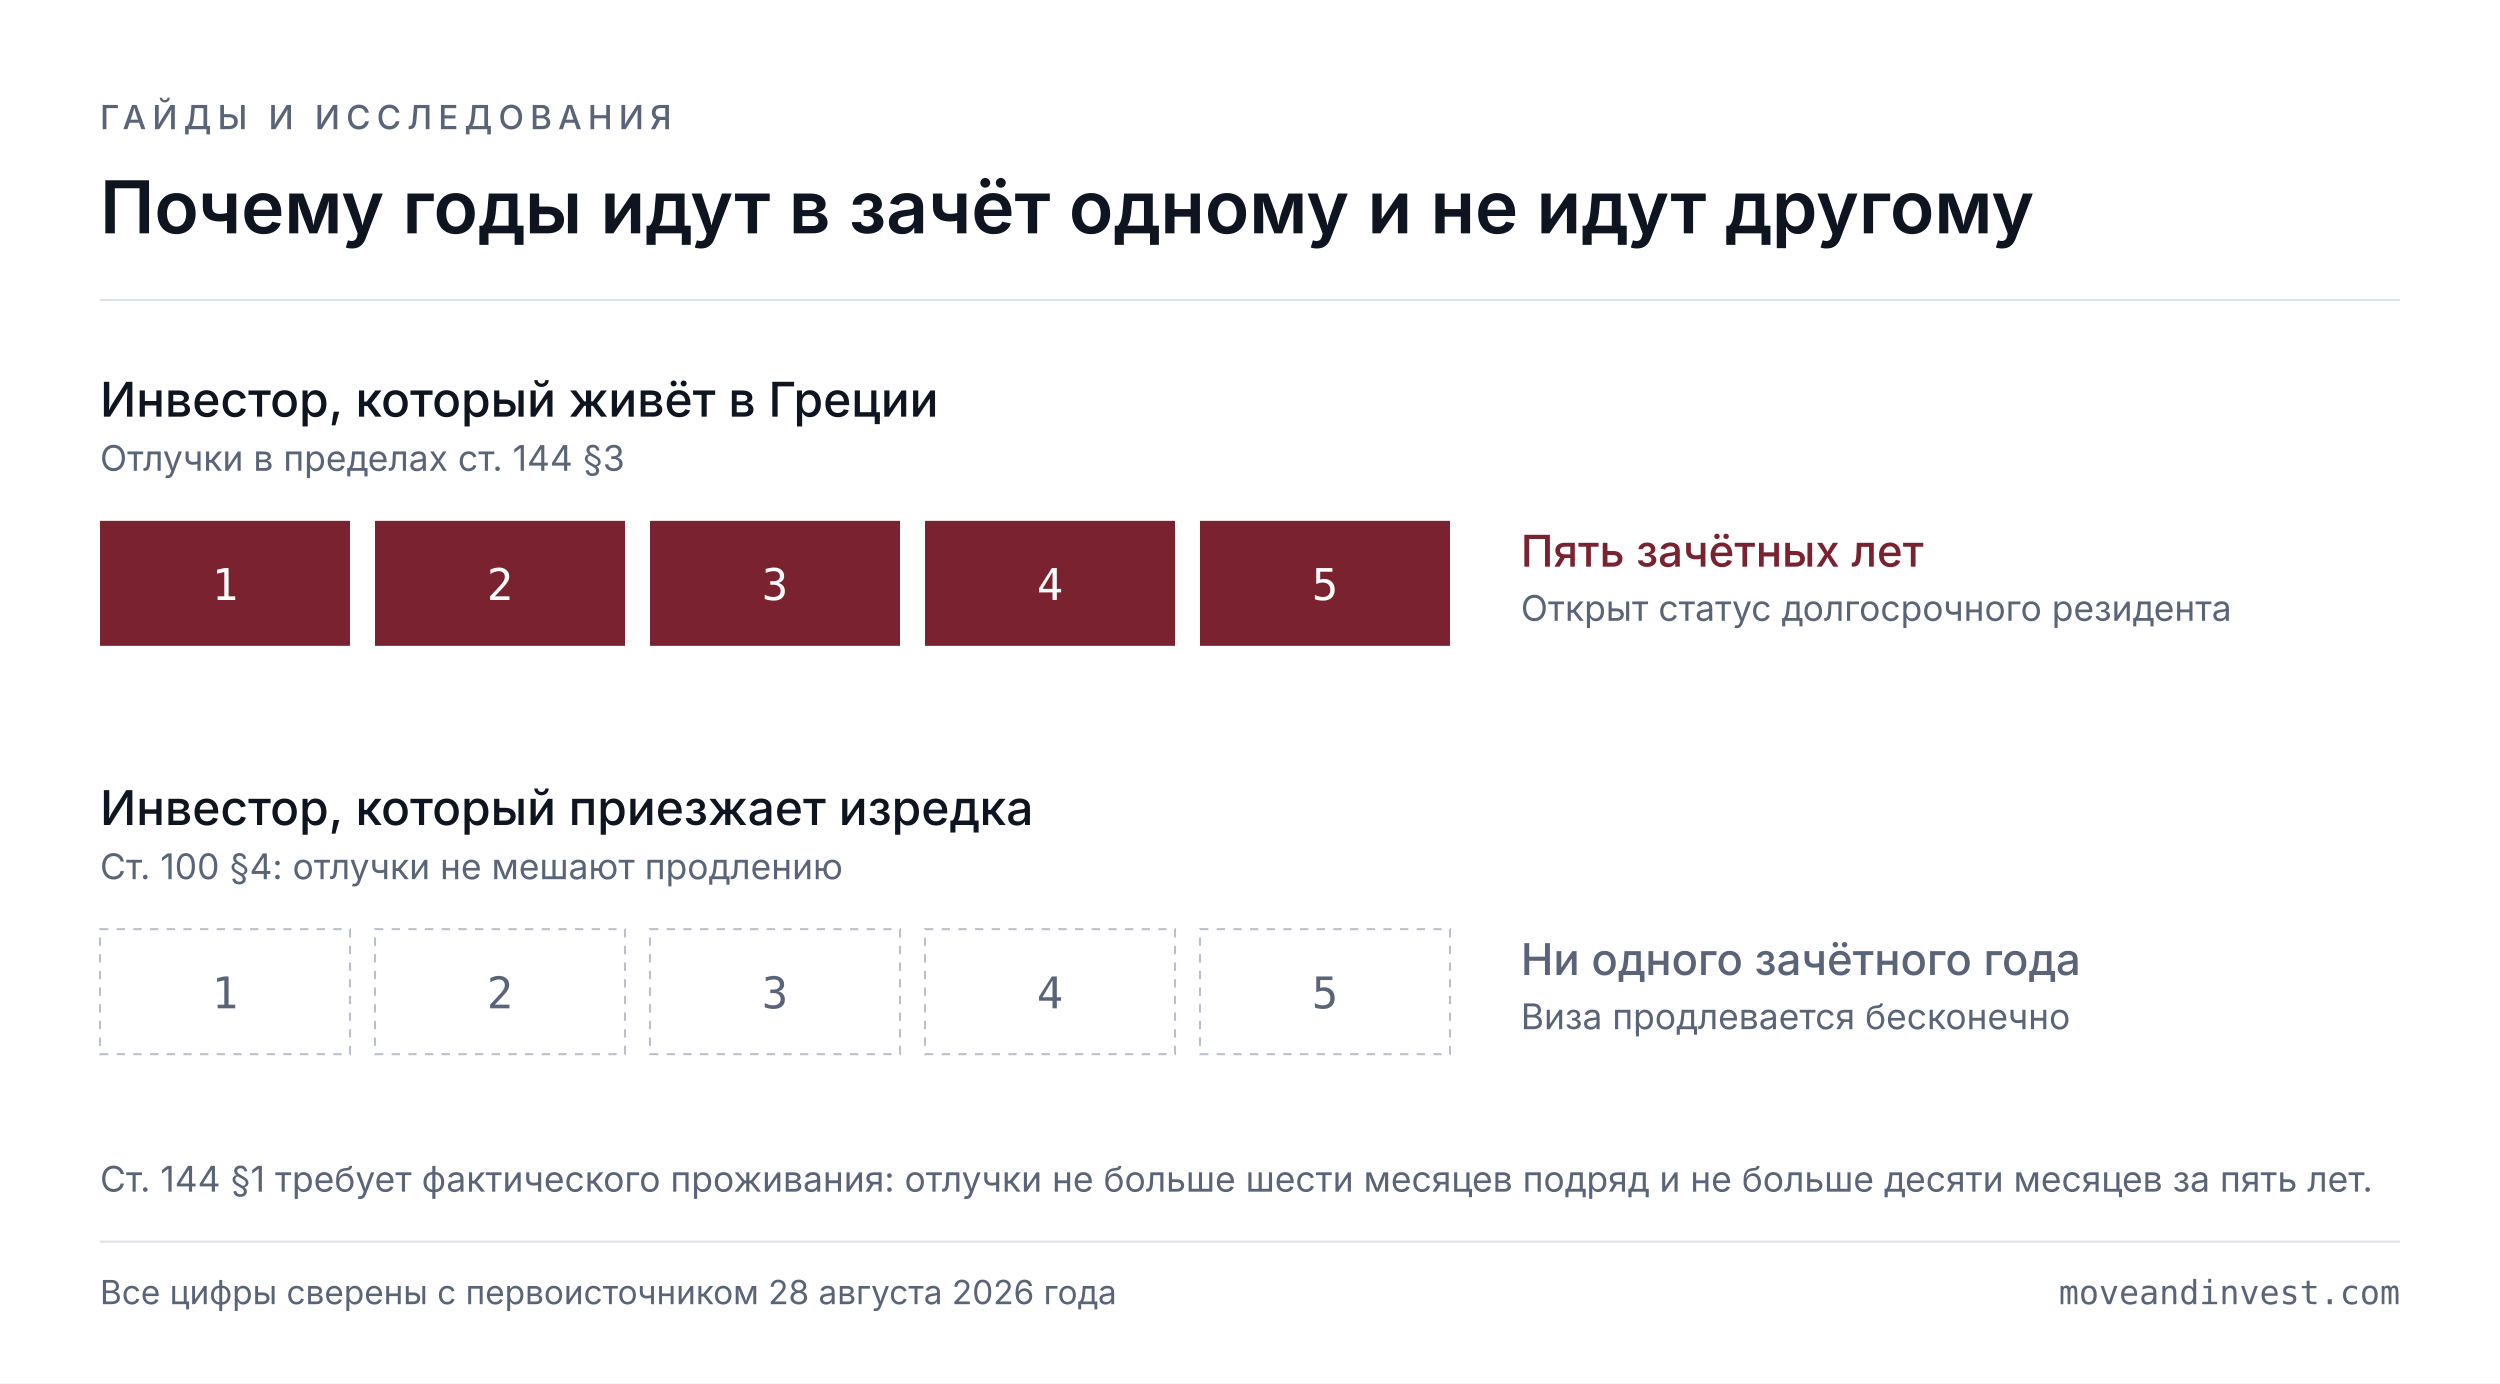
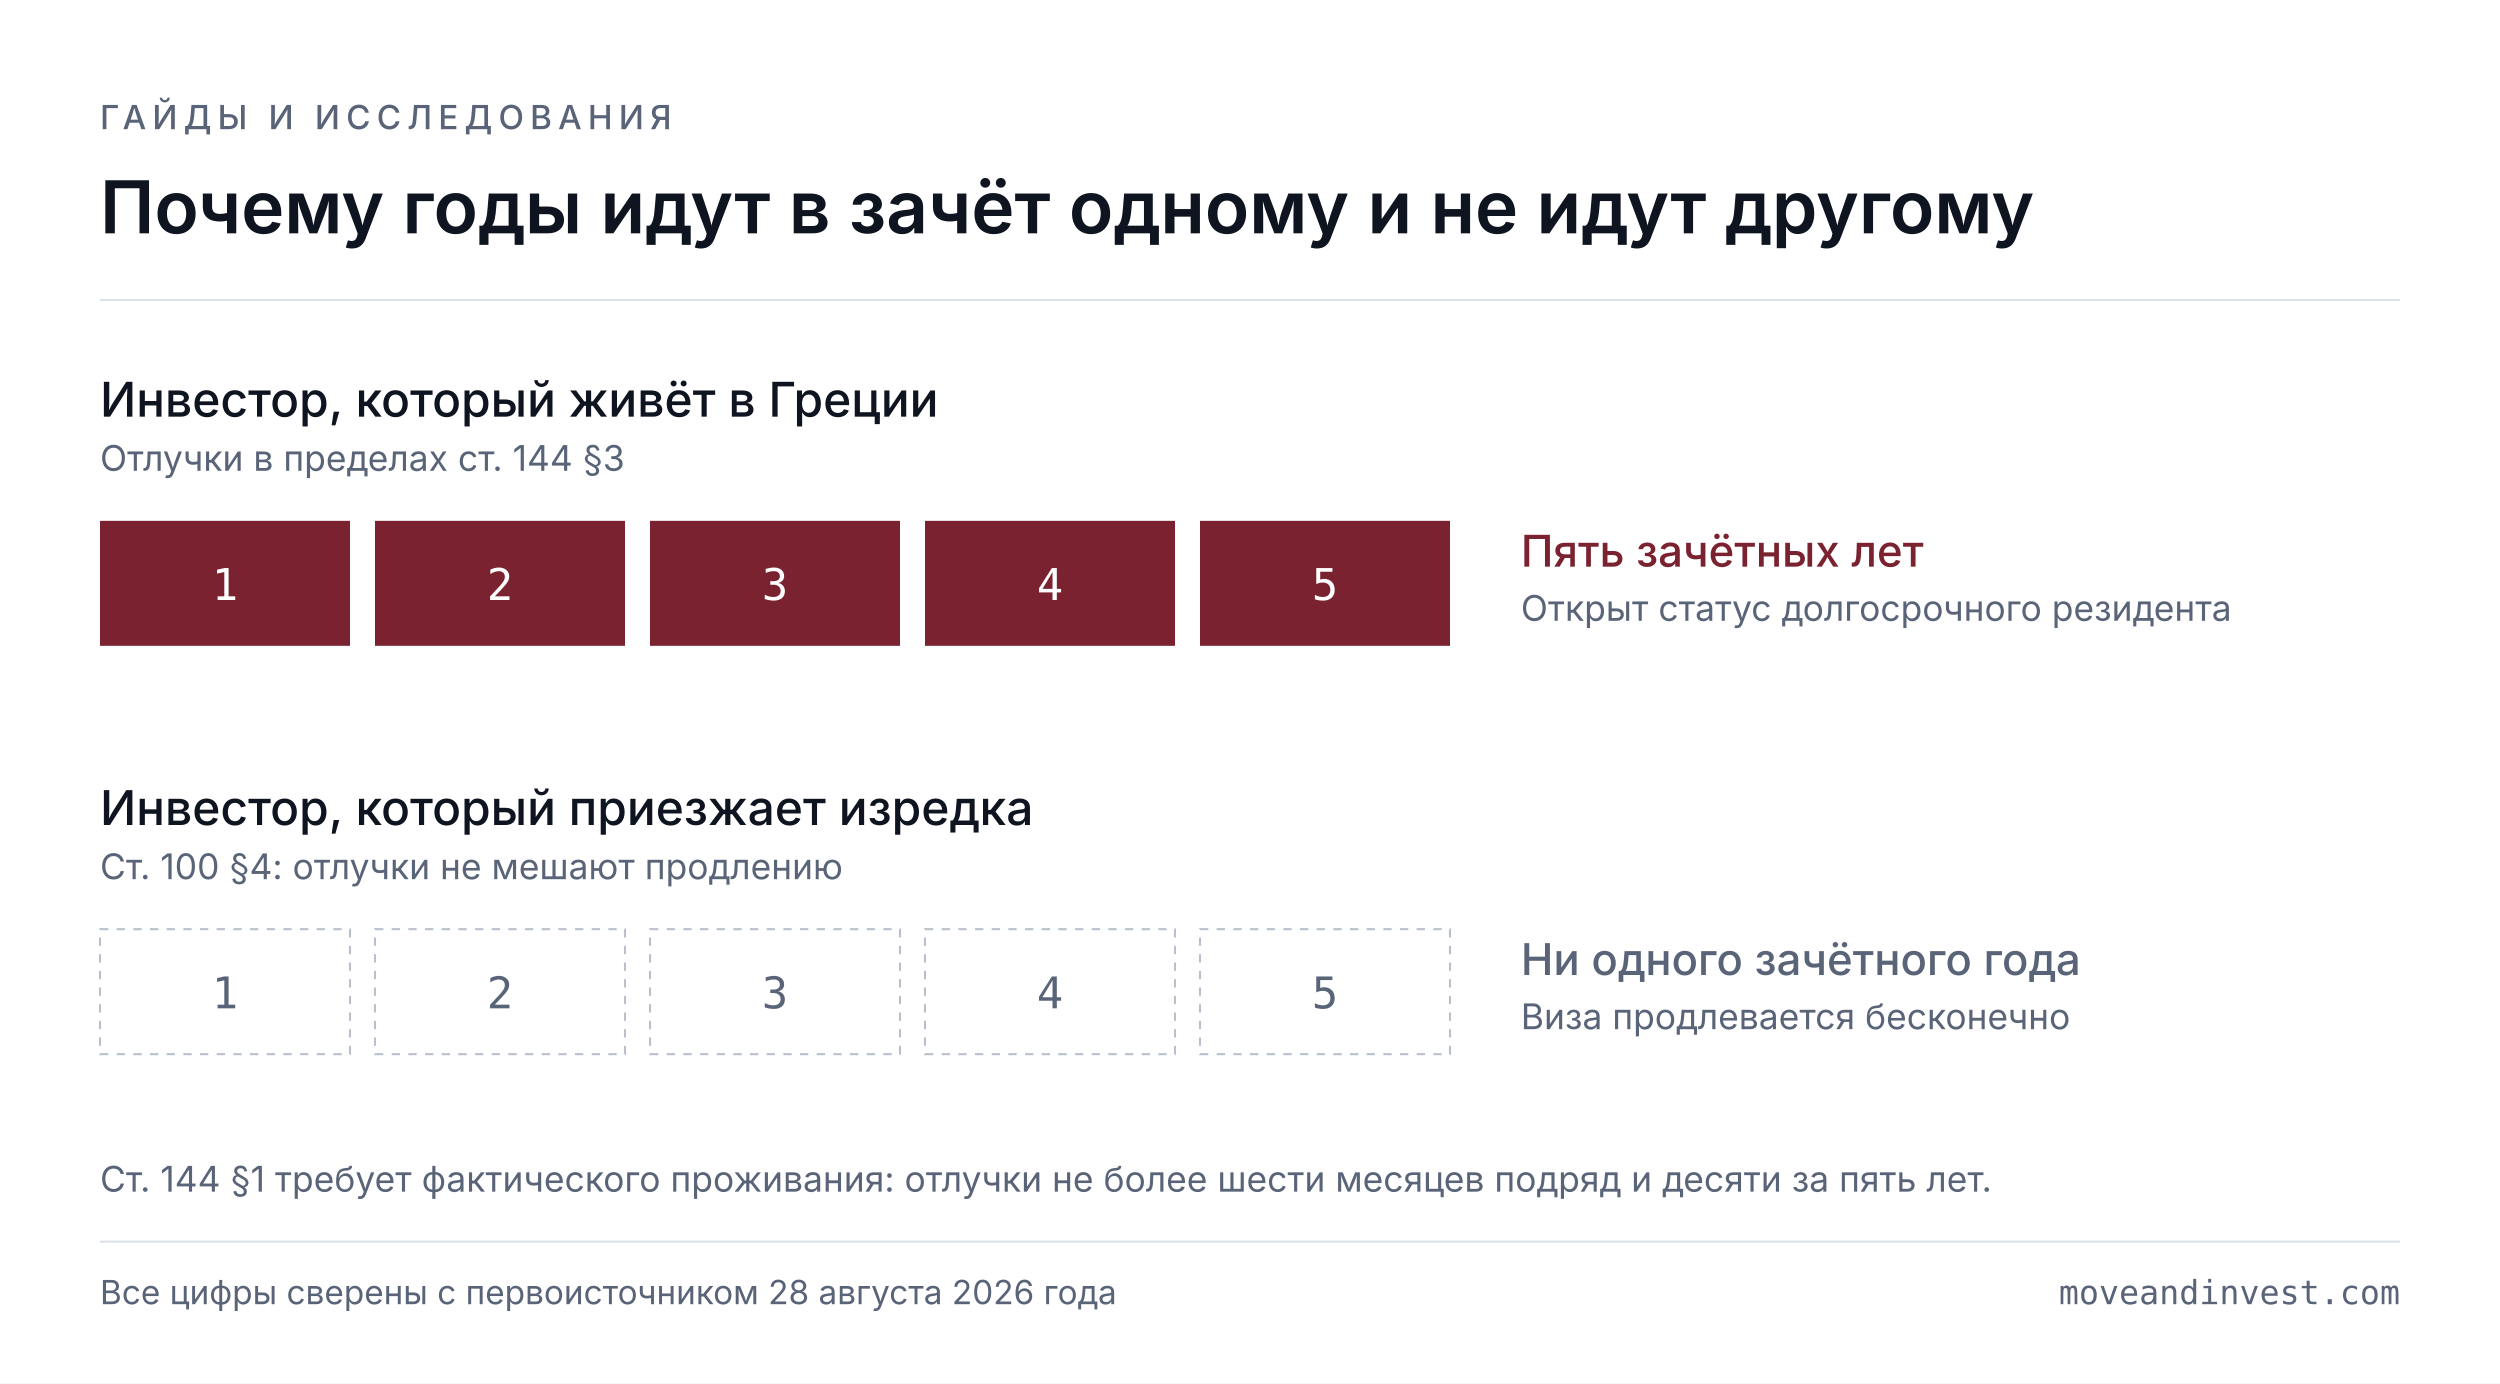
<svg xmlns="http://www.w3.org/2000/svg" viewBox="0 0 1200 664" width="1200" height="664" role="img" aria-label="Почему годы идут в зачёт одному и не идут другому">
  <rect width="1200" height="664" fill="#ffffff" />
  <text x="48" y="62" font-family="Inter, system-ui, sans-serif" font-size="16" font-weight="500" fill="#5a6478" text-anchor="start" letter-spacing="2.93">ГАЙДЫ И ИССЛЕДОВАНИЯ</text>
  <text x="48" y="112" font-family="Inter, system-ui, sans-serif" font-size="35" font-weight="600" fill="#0e1420" text-anchor="start">Почему годы идут в зачёт одному и не идут другому</text>
  <line x1="48" y1="144" x2="1152" y2="144" stroke="#dce0e7" stroke-width="1" />
  <text x="48" y="200" font-family="Inter, system-ui, sans-serif" font-size="23" font-weight="500" fill="#0e1420" text-anchor="start">Инвестор, который живёт в Греции</text>
  <text x="48" y="226" font-family="Inter, system-ui, sans-serif" font-size="17" font-weight="400" fill="#5a6478" text-anchor="start">Отлучки в пределах ст. 144 §3</text>
  <rect x="48" y="250" width="120" height="60" fill="#7a2230" />
  <text x="108" y="288" font-family="'JetBrains Mono', ui-monospace, monospace" font-size="21" font-weight="400" fill="#ffffff" text-anchor="middle">1</text>
  <rect x="180" y="250" width="120" height="60" fill="#7a2230" />
  <text x="240" y="288" font-family="'JetBrains Mono', ui-monospace, monospace" font-size="21" font-weight="400" fill="#ffffff" text-anchor="middle">2</text>
  <rect x="312" y="250" width="120" height="60" fill="#7a2230" />
  <text x="372" y="288" font-family="'JetBrains Mono', ui-monospace, monospace" font-size="21" font-weight="400" fill="#ffffff" text-anchor="middle">3</text>
  <rect x="444" y="250" width="120" height="60" fill="#7a2230" />
  <text x="504" y="288" font-family="'JetBrains Mono', ui-monospace, monospace" font-size="21" font-weight="400" fill="#ffffff" text-anchor="middle">4</text>
  <rect x="576" y="250" width="120" height="60" fill="#7a2230" />
  <text x="636" y="288" font-family="'JetBrains Mono', ui-monospace, monospace" font-size="21" font-weight="400" fill="#ffffff" text-anchor="middle">5</text>
  <text x="730" y="272" font-family="Inter, system-ui, sans-serif" font-size="21" font-weight="500" fill="#7a2230" text-anchor="start">Пять зачётных лет</text>
  <text x="730" y="298" font-family="Inter, system-ui, sans-serif" font-size="17" font-weight="400" fill="#5a6478" text-anchor="start">Открыт статус долгосрочного резидента</text>
  <text x="48" y="396" font-family="Inter, system-ui, sans-serif" font-size="23" font-weight="500" fill="#0e1420" text-anchor="start">Инвестор, который приезжает изредка</text>
  <text x="48" y="422" font-family="Inter, system-ui, sans-serif" font-size="17" font-weight="400" fill="#5a6478" text-anchor="start">Ст. 100 §4: отлучки не мешают продлению</text>
  <rect x="48" y="446" width="120" height="60" fill="#ffffff" stroke="#b9c0cc" stroke-width="1" stroke-dasharray="4 4" />
  <text x="108" y="484" font-family="'JetBrains Mono', ui-monospace, monospace" font-size="21" font-weight="400" fill="#5a6478" text-anchor="middle">1</text>
  <rect x="180" y="446" width="120" height="60" fill="#ffffff" stroke="#b9c0cc" stroke-width="1" stroke-dasharray="4 4" />
  <text x="240" y="484" font-family="'JetBrains Mono', ui-monospace, monospace" font-size="21" font-weight="400" fill="#5a6478" text-anchor="middle">2</text>
  <rect x="312" y="446" width="120" height="60" fill="#ffffff" stroke="#b9c0cc" stroke-width="1" stroke-dasharray="4 4" />
  <text x="372" y="484" font-family="'JetBrains Mono', ui-monospace, monospace" font-size="21" font-weight="400" fill="#5a6478" text-anchor="middle">3</text>
  <rect x="444" y="446" width="120" height="60" fill="#ffffff" stroke="#b9c0cc" stroke-width="1" stroke-dasharray="4 4" />
  <text x="504" y="484" font-family="'JetBrains Mono', ui-monospace, monospace" font-size="21" font-weight="400" fill="#5a6478" text-anchor="middle">4</text>
  <rect x="576" y="446" width="120" height="60" fill="#ffffff" stroke="#b9c0cc" stroke-width="1" stroke-dasharray="4 4" />
  <text x="636" y="484" font-family="'JetBrains Mono', ui-monospace, monospace" font-size="21" font-weight="400" fill="#5a6478" text-anchor="middle">5</text>
  <text x="730" y="468" font-family="Inter, system-ui, sans-serif" font-size="21" font-weight="500" fill="#5a6478" text-anchor="start">Ни одного зачётного года</text>
  <text x="730" y="494" font-family="Inter, system-ui, sans-serif" font-size="17" font-weight="400" fill="#5a6478" text-anchor="start">Виза продлевается бесконечно</text>
-   <text x="48" y="572" font-family="Inter, system-ui, sans-serif" font-size="17" font-weight="400" fill="#5a6478" text-anchor="start">Ст. 144 §1 требует фактического проживания: отлучки не больше шести месяцев подряд и не больше десяти месяцев за пять лет.</text>
+   <text x="48" y="572" font-family="Inter, system-ui, sans-serif" font-size="17" font-weight="400" fill="#5a6478" text-anchor="start">Ст. 144 §1 требует фактического проживания: отлучки не более шести месяцев подряд и десяти за пять лет.</text>
  <line x1="48" y1="596" x2="1152" y2="596" stroke="#dce0e7" stroke-width="1" />
  <text x="48" y="626" font-family="Inter, system-ui, sans-serif" font-size="16" font-weight="400" fill="#5a6478" text-anchor="start">Все цифры сверены с первоисточником 28 августа 2026 года</text>
  <text x="1152" y="626" font-family="'JetBrains Mono', ui-monospace, monospace" font-size="16" font-weight="400" fill="#5a6478" text-anchor="end">moveandinvest.com</text>
</svg>
